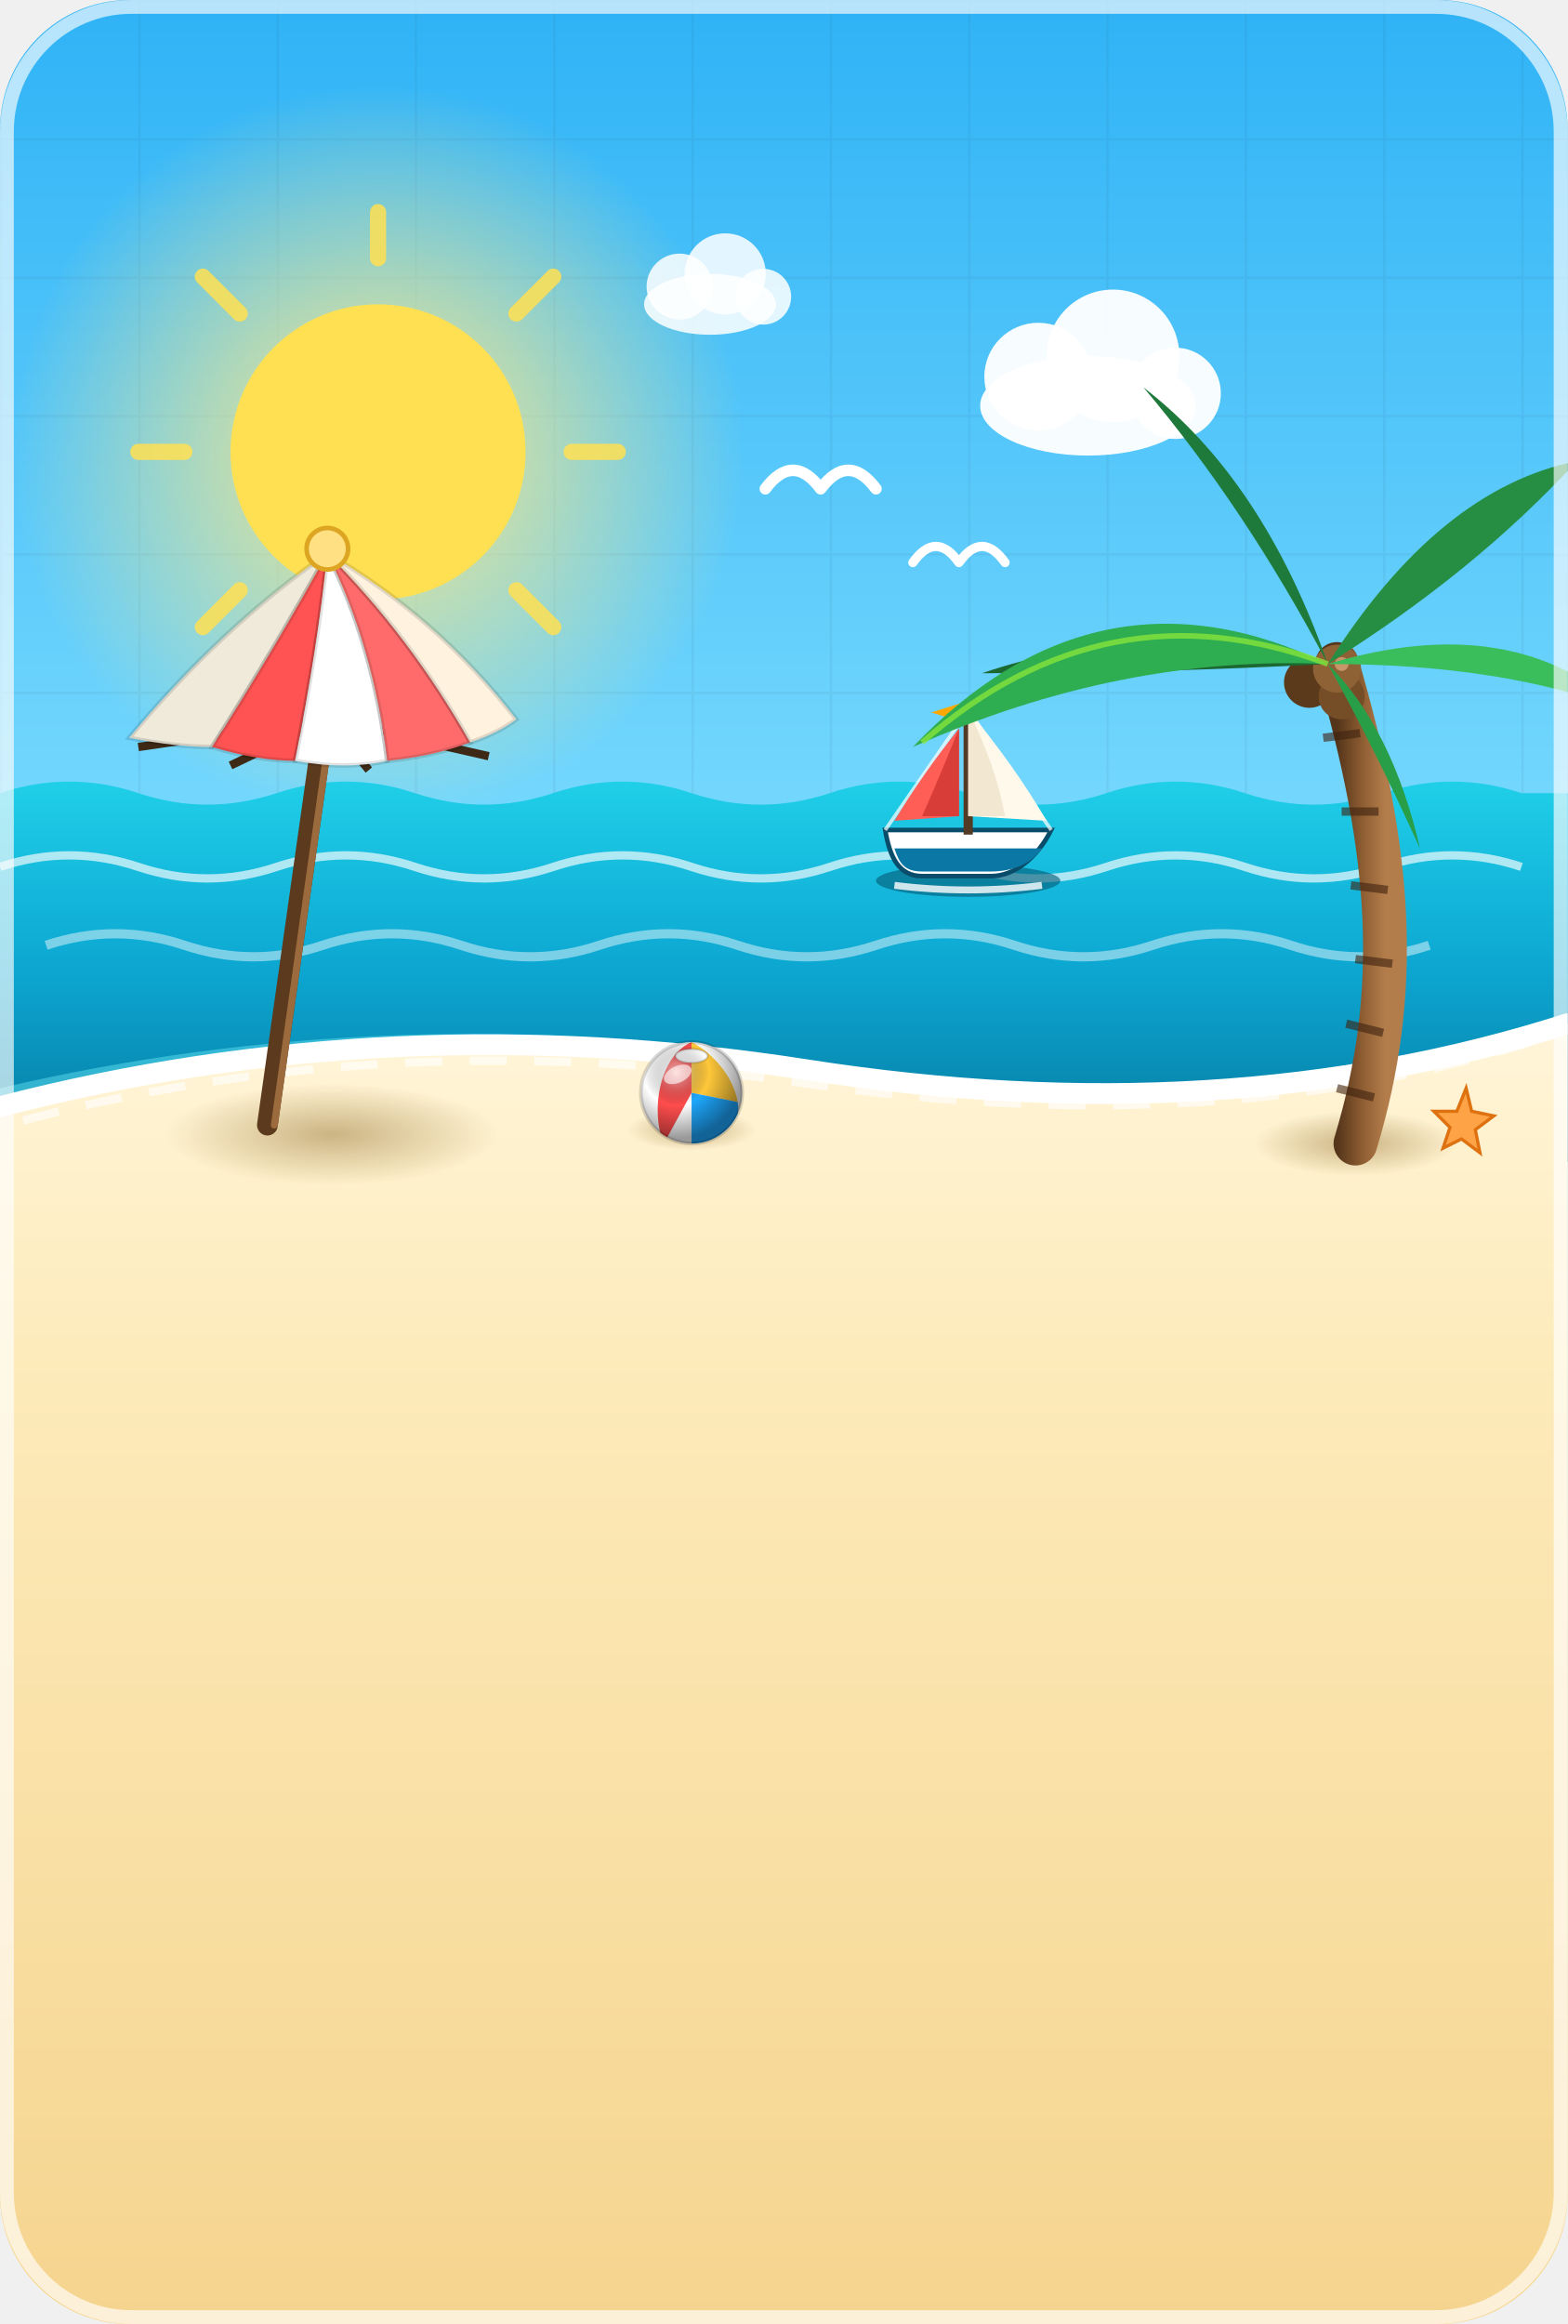
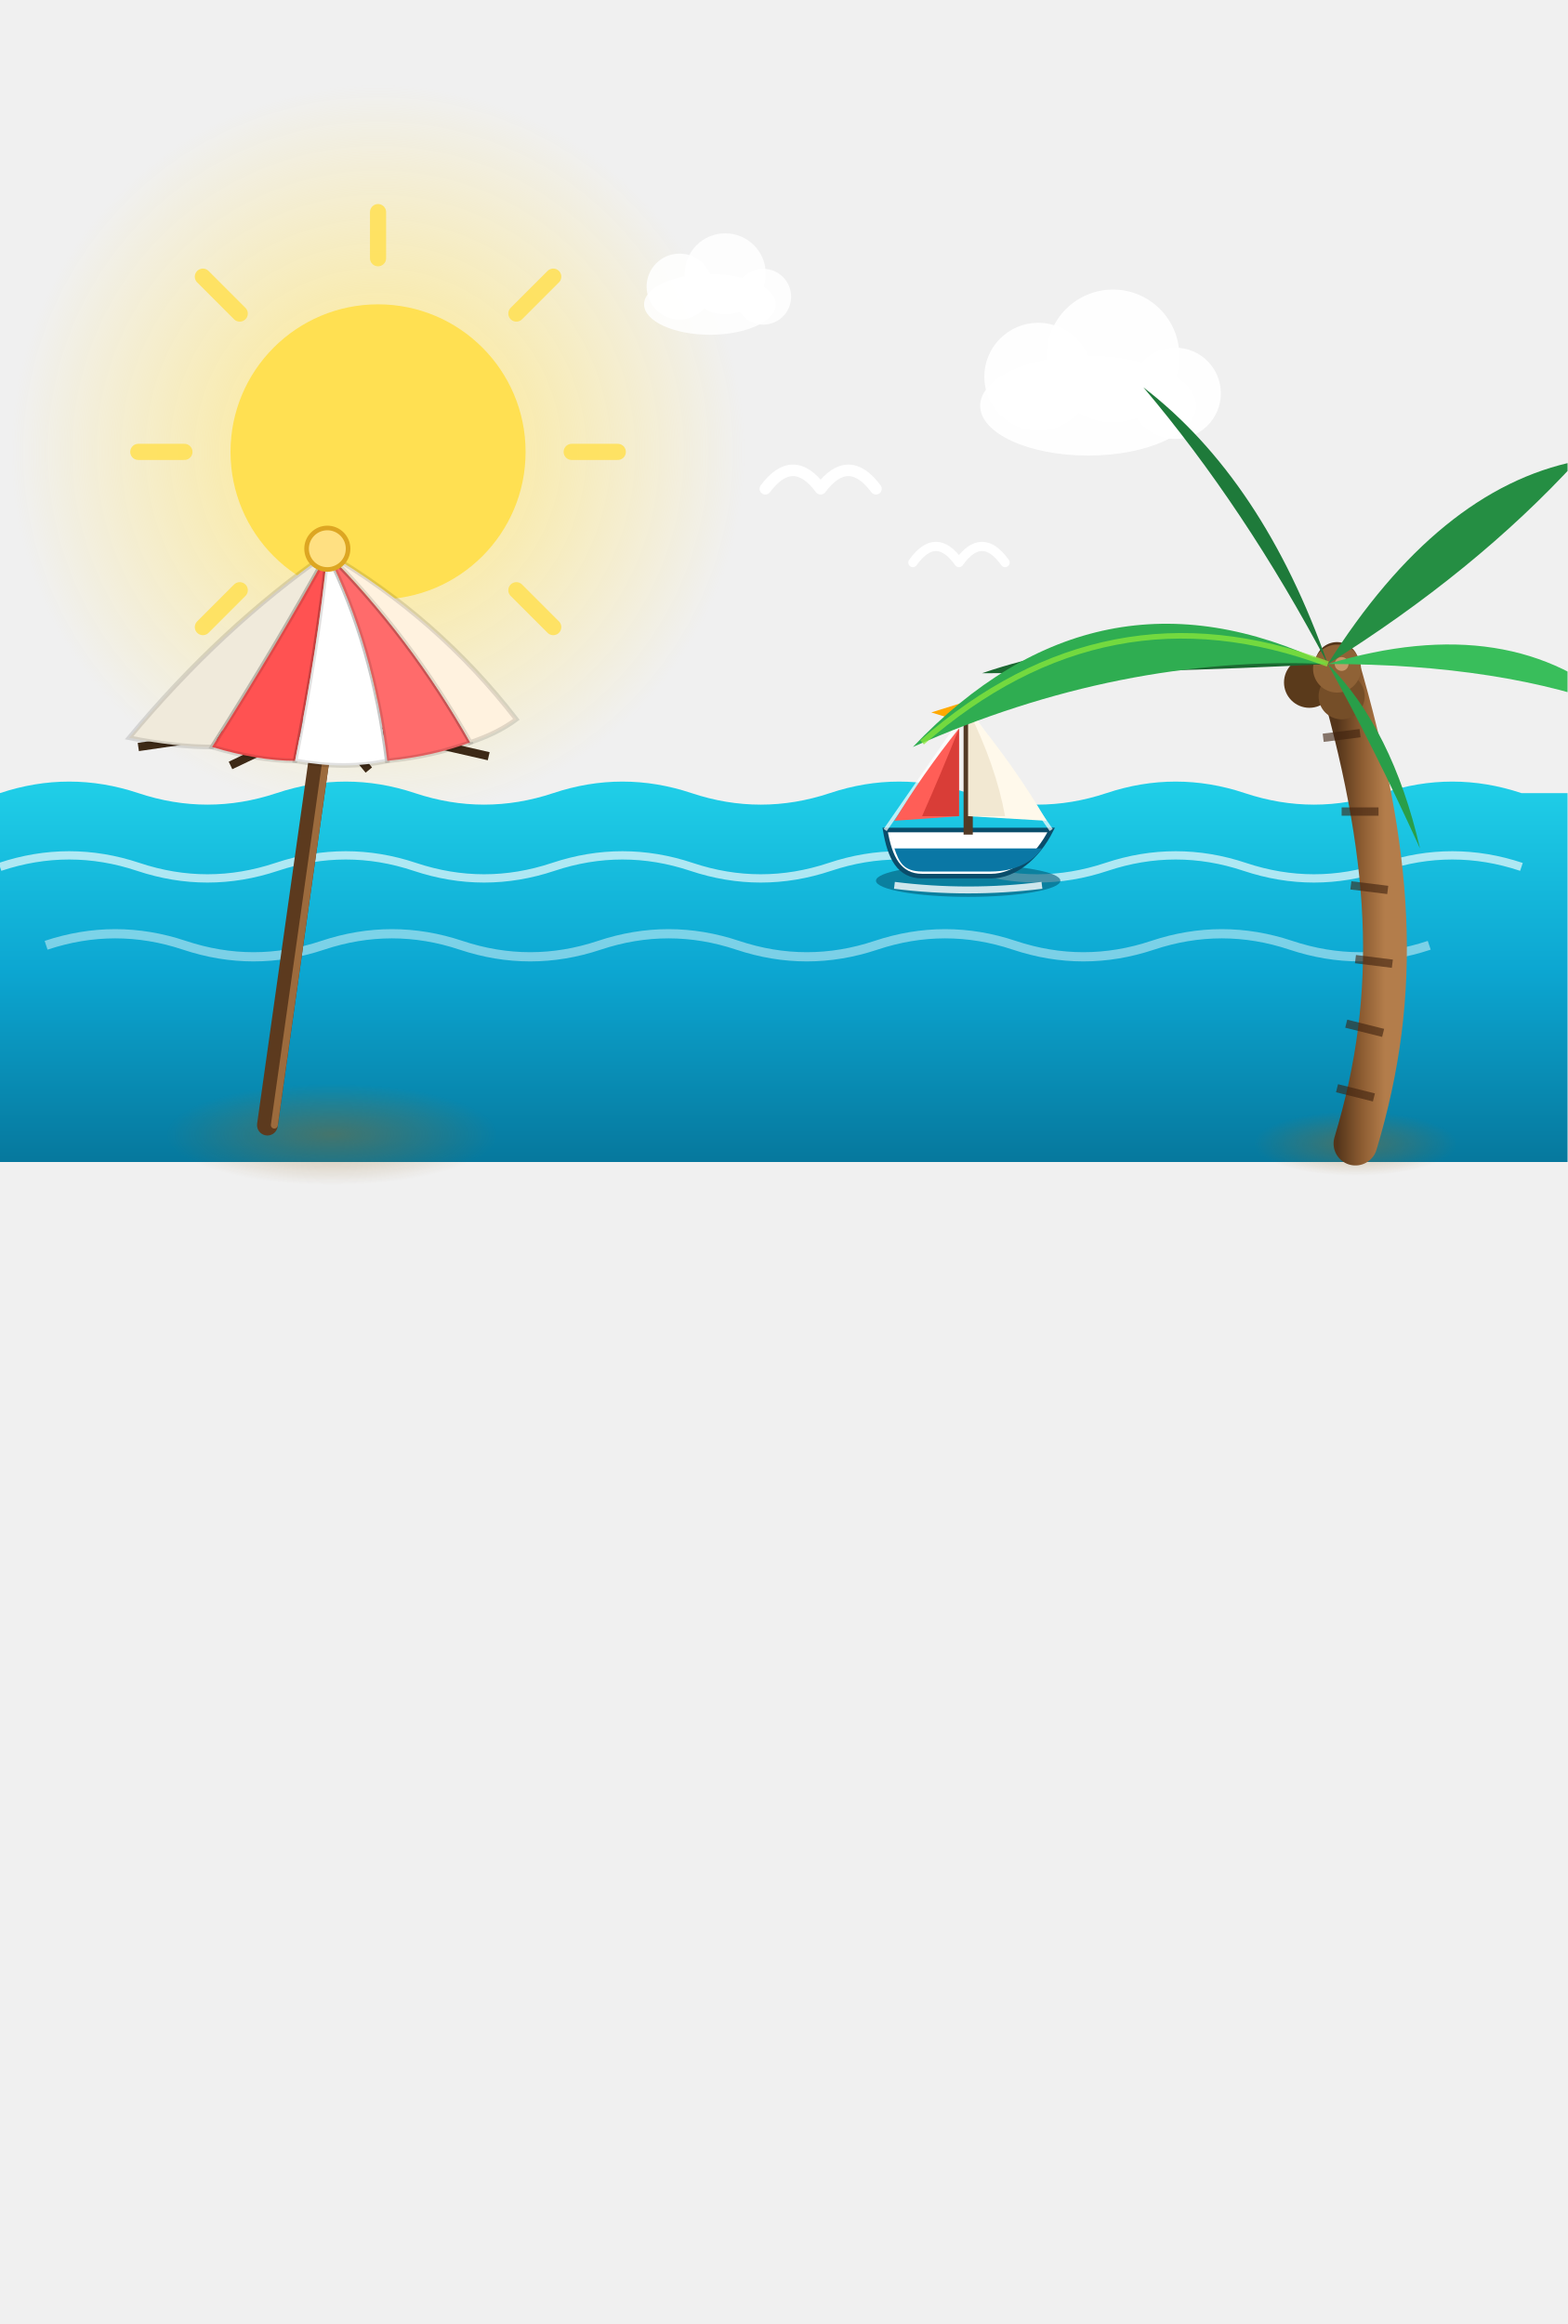
<svg xmlns="http://www.w3.org/2000/svg" viewBox="0 0 340 504" width="340" height="504">
  <defs>
    <clipPath id="summerCardClip">
      <rect width="340" height="504" rx="28" />
    </clipPath>
-     <pattern id="cardGrid" width="30" height="30" patternUnits="userSpaceOnUse">
-       <path d="M 30 0 L 0 0 0 30" fill="none" stroke="#163A58" stroke-width="1" opacity="0.06" />
-     </pattern>
-     <linearGradient id="bgSky" x1="0" y1="0" x2="0" y2="1">
-       <stop offset="0" stop-color="#2EB2F6" />
-       <stop offset="0.45" stop-color="#88E2FF" />
-       <stop offset="1" stop-color="#FFEBB3" />
-     </linearGradient>
    <radialGradient id="sunGlow" cx="50%" cy="50%" r="50%">
      <stop offset="0" stop-color="#FFFBE0" stop-opacity="0.95" />
      <stop offset="0.4" stop-color="#FFE885" stop-opacity="0.6" />
      <stop offset="1" stop-color="#FFE885" stop-opacity="0" />
    </radialGradient>
    <linearGradient id="seaDeep" x1="0" y1="0" x2="0" y2="1">
      <stop offset="0" stop-color="#20CFE8" />
      <stop offset="0.5" stop-color="#0CA6D1" />
      <stop offset="1" stop-color="#06789D" />
    </linearGradient>
-     <linearGradient id="sandClean" x1="0" y1="0" x2="0" y2="1">
-       <stop offset="0" stop-color="#FFF5D9" />
-       <stop offset="0.25" stop-color="#FDEBBB" />
-       <stop offset="1" stop-color="#F5D48E" />
-     </linearGradient>
    <radialGradient id="softShadow" cx="50%" cy="50%" r="50%">
      <stop offset="0" stop-color="#8F6826" stop-opacity="0.45" />
      <stop offset="1" stop-color="#8F6826" stop-opacity="0" />
    </radialGradient>
    <linearGradient id="palmTrunk" x1="0" y1="0" x2="1" y2="0">
      <stop offset="0" stop-color="#54351A" />
      <stop offset="0.5" stop-color="#8B5B31" />
      <stop offset="1" stop-color="#B37D4B" />
    </linearGradient>
-     <radialGradient id="ballShade" cx="35%" cy="30%" r="65%">
-       <stop offset="0" stop-color="#FFFFFF" stop-opacity="0.6" />
-       <stop offset="0.5" stop-color="#000000" stop-opacity="0" />
-       <stop offset="1" stop-color="#000000" stop-opacity="0.4" />
-     </radialGradient>
  </defs>
  <g clip-path="url(#summerCardClip)">
-     <rect width="340" height="504" fill="url(#bgSky)" />
-     <rect width="340" height="504" fill="url(#cardGrid)" />
    <circle cx="82" cy="98" r="80" fill="url(#sunGlow)" />
    <circle cx="82" cy="98" r="32" fill="#FFE052" />
    <g stroke="#FFE052" stroke-width="3.5" stroke-linecap="round" opacity="0.85">
      <line x1="82" y1="56" x2="82" y2="46" />
      <line x1="82" y1="140" x2="82" y2="150" />
      <line x1="40" y1="98" x2="30" y2="98" />
      <line x1="124" y1="98" x2="134" y2="98" />
      <line x1="52" y1="68" x2="44" y2="60" />
      <line x1="112" y1="128" x2="120" y2="136" />
      <line x1="52" y1="128" x2="44" y2="136" />
      <line x1="112" y1="68" x2="120" y2="60" />
    </g>
    <g transform="translate(236,88) scale(0.9)" fill="#FFFFFF" fill-opacity="0.95">
      <ellipse cx="0" cy="0" rx="26" ry="12" />
      <circle cx="-12" cy="-7" r="13" />
      <circle cx="6" cy="-12" r="16" />
      <circle cx="21" cy="-3" r="11" />
    </g>
    <g transform="translate(154,66) scale(0.55)" fill="#FFFFFF" fill-opacity="0.85">
      <ellipse cx="0" cy="0" rx="26" ry="12" />
      <circle cx="-12" cy="-7" r="13" />
      <circle cx="6" cy="-12" r="16" />
      <circle cx="21" cy="-3" r="11" />
    </g>
    <path d="M 166 106 Q 172 98 178 106 M 178 106 Q 184 98 190 106" stroke="#FFFFFF" stroke-width="2.5" fill="none" stroke-linecap="round" />
    <path d="M 198 122 Q 203 115 208 122 M 208 122 Q 213 115 218 122" stroke="#FFFFFF" stroke-width="2" fill="none" stroke-linecap="round" />
    <path d="M 0 172 Q 15 167 30 172 T 60 172 T 90 172 T 120 172 T 150 172 T 180 172 T 210 172 T 240 172 T 270 172 T 300 172 T 330 172 L 340 172 L 340 252 L 0 252 Z" fill="url(#seaDeep)" />
    <path d="M 0 188 Q 15 183 30 188 T 60 188 T 90 188 T 120 188 T 150 188 T 180 188 T 210 188 T 240 188 T 270 188 T 300 188 T 330 188" stroke="#FFFFFF" stroke-opacity="0.65" stroke-width="1.8" fill="none" />
    <path d="M 10 205 Q 25 200 40 205 T 70 205 T 100 205 T 130 205 T 160 205 T 190 205 T 220 205 T 250 205 T 280 205 T 310 205" stroke="#FFFFFF" stroke-opacity="0.45" stroke-width="2" fill="none" />
    <g transform="translate(182, 148)">
      <ellipse cx="28" cy="43" rx="20" ry="3.5" fill="#045A77" opacity="0.6" />
      <path d="M 12 44 Q 28 46 44 44" stroke="#FFFFFF" stroke-width="1.5" stroke-opacity="0.8" fill="none" />
      <path d="M 10 32 L 46 32 C 43 38, 38 42, 33 42 L 18 42 C 13 42, 11 38, 10 32 Z" fill="#FFFFFF" stroke="#0A4D6B" stroke-width="1" />
      <path d="M 12 36 L 44 36 C 42 39, 38 41, 33 41 L 18 41 C 14 41, 13 39, 12 36 Z" fill="#0A77A5" />
      <line x1="28" y1="4" x2="28" y2="33" stroke="#523A25" stroke-width="2" />
      <line x1="28" y1="6" x2="10" y2="32" stroke="#FFFFFF" stroke-opacity="0.7" stroke-width="0.8" />
      <line x1="28" y1="6" x2="46" y2="32" stroke="#FFFFFF" stroke-opacity="0.7" stroke-width="0.8" />
      <path d="M 28 6 Q 38 18 45 30 L 28 29 Z" fill="#FFF9EB" />
      <path d="M 28 6 Q 34 18 36 29 L 28 29 Z" fill="#E6D7BA" opacity="0.5" />
      <path d="M 26 10 Q 18 20 12 30 L 26 29 Z" fill="#FF5E57" />
      <path d="M 26 10 Q 22 20 18 29 L 26 29 Z" fill="#D93D37" />
      <polygon points="28,4 20,6.5 28,9" fill="#FFA900" />
    </g>
-     <path d="M 0 236 Q 85 216 175 230 T 340 220 L 340 250 L 0 250 Z" fill="#67E6F5" opacity="0.45" />
-     <path d="M 0 240 Q 85 218 175 232 T 340 222 L 340 504 L 0 504 Z" fill="url(#sandClean)" />
-     <path d="M 0 240 Q 85 218 175 232 T 340 222" fill="none" stroke="#FFFFFF" stroke-width="4.5" stroke-linecap="round" />
-     <path d="M 5 243 Q 85 222 175 235 T 335 225" fill="none" stroke="#FFFFFF" stroke-opacity="0.6" stroke-width="1.8" stroke-dasharray="8 6" />
    <g transform="translate(8, 0)">
      <ellipse cx="64" cy="246" rx="36" ry="11" fill="url(#softShadow)" />
      <line x1="50" y1="244" x2="63" y2="152" stroke="#5C3A1E" stroke-width="4.5" stroke-linecap="round" />
      <line x1="51.5" y1="244" x2="64.5" y2="152" stroke="#9C6B3D" stroke-width="1.5" stroke-linecap="round" />
      <line x1="63" y1="156" x2="22" y2="162" stroke="#3D2916" stroke-width="1.8" />
      <line x1="63" y1="156" x2="42" y2="166" stroke="#3D2916" stroke-width="1.8" />
      <line x1="63" y1="156" x2="72" y2="167" stroke="#3D2916" stroke-width="1.8" />
      <line x1="63" y1="156" x2="98" y2="164" stroke="#3D2916" stroke-width="1.8" />
      <path d="M 63 120 Q 40 136 20 160 Q 30 162 38 162 Q 52 140 63 120 Z" fill="#F0EADB" stroke="#000000" stroke-opacity="0.12" />
      <path d="M 63 120 Q 52 140 38 162 Q 48 165 56 165 Q 61 140 63 120 Z" fill="#FF5252" stroke="#000000" stroke-opacity="0.12" />
      <path d="M 63 120 Q 61 140 56 165 Q 67 167 76 165 Q 73 140 63 120 Z" fill="#FFFFFF" stroke="#000000" stroke-opacity="0.12" />
      <path d="M 63 120 Q 73 140 76 165 Q 86 164 94 161 Q 81 138 63 120 Z" fill="#FF6B6B" stroke="#000000" stroke-opacity="0.12" />
      <path d="M 63 120 Q 81 138 94 161 Q 100 159 104 156 Q 87 134 63 120 Z" fill="#FFF2DF" stroke="#000000" stroke-opacity="0.12" />
      <circle cx="63" cy="119" r="4.5" fill="#FFE082" stroke="#DDA622" stroke-width="1" />
    </g>
    <g transform="translate(18, 0)">
      <ellipse cx="276" cy="248" rx="22" ry="7" fill="url(#softShadow)" />
      <path d="M 276 248 C 286 215 284 185 272 144" stroke="url(#palmTrunk)" stroke-width="9.5" fill="none" stroke-linecap="round" />
      <g stroke="#3D210F" stroke-width="1.8" opacity="0.6">
        <line x1="272" y1="236" x2="280" y2="238" />
        <line x1="274" y1="222" x2="282" y2="224" />
        <line x1="276" y1="208" x2="284" y2="209" />
        <line x1="275" y1="192" x2="283" y2="193" />
        <line x1="273" y1="176" x2="281" y2="176" />
        <line x1="269" y1="160" x2="277" y2="159" />
      </g>
      <g transform="translate(270, 144)">
        <circle cx="-4" cy="4" r="5.5" fill="#5A3A1B" />
        <circle cx="3" cy="7" r="5" fill="#754E28" />
        <circle cx="2" cy="1" r="5.2" fill="#8F6236" />
        <circle cx="3" cy="0" r="1.5" fill="#D3A274" opacity="0.8" />
      </g>
      <path d="M 270 144 Q 230 134 195 146 Q 232 146 270 144 Z" fill="#1B6931" />
      <path d="M 270 144 Q 256 104 230 84 Q 252 110 270 144 Z" fill="#1E7A3A" />
      <path d="M 270 144 Q 294 106 324 100 Q 302 124 270 144 Z" fill="#258E43" />
      <path d="M 270 144 Q 220 120 180 162 Q 225 142 270 144 Z" fill="#2FAD51" />
      <path d="M 270 144 Q 222 126 182 161" stroke="#8AE83A" stroke-width="1.2" fill="none" opacity="0.75" />
      <path d="M 270 144 Q 310 132 334 154 Q 308 144 270 144 Z" fill="#39BE5B" />
      <path d="M 270 144 Q 284 158 290 184 Q 280 162 270 144 Z" fill="#299E49" />
    </g>
-     <g transform="translate(136, 226)">
-       <ellipse cx="14" cy="19" rx="14" ry="4.5" fill="url(#softShadow)" />
-       <g>
-         <clipPath id="ballClip">
-           <circle cx="14" cy="11" r="11" />
-         </clipPath>
-         <circle cx="14" cy="11" r="11" fill="#FFFFFF" />
-         <g clip-path="url(#ballClip)">
-           <path d="M 14 0 C 7 3, 5 15, 8 22 L 14 11 Z" fill="#FF4D4D" />
-           <path d="M 14 0 C 18 2, 23 7, 24 13 L 14 11 Z" fill="#FFC83B" />
-           <path d="M 24 13 C 25 18, 20 22, 14 22 L 14 11 Z" fill="#1EA7FD" />
-           <ellipse cx="14" cy="3" rx="3.5" ry="1.5" fill="#FFFFFF" stroke="#000000" stroke-opacity="0.15" stroke-width="0.5" />
-           <circle cx="14" cy="11" r="11" fill="url(#ballShade)" />
-           <ellipse cx="11" cy="7" rx="3.2" ry="1.8" fill="#FFFFFF" opacity="0.6" transform="rotate(-25 11 7)" />
-         </g>
-         <circle cx="14" cy="11" r="11" fill="none" stroke="#000000" stroke-opacity="0.15" stroke-width="0.8" />
-       </g>
-     </g>
-     <polygon points="318,236 319.2,241 324,242 320,245 321,250 317,247 313,249 314.5,244.5 311,241 316,241" fill="#FFA347" stroke="#DE7110" stroke-width="0.7" />
  </g>
-   <rect x="1.5" y="1.5" width="337" height="501" rx="27" fill="none" stroke="#FFFFFF" stroke-opacity="0.65" stroke-width="3" />
</svg>
